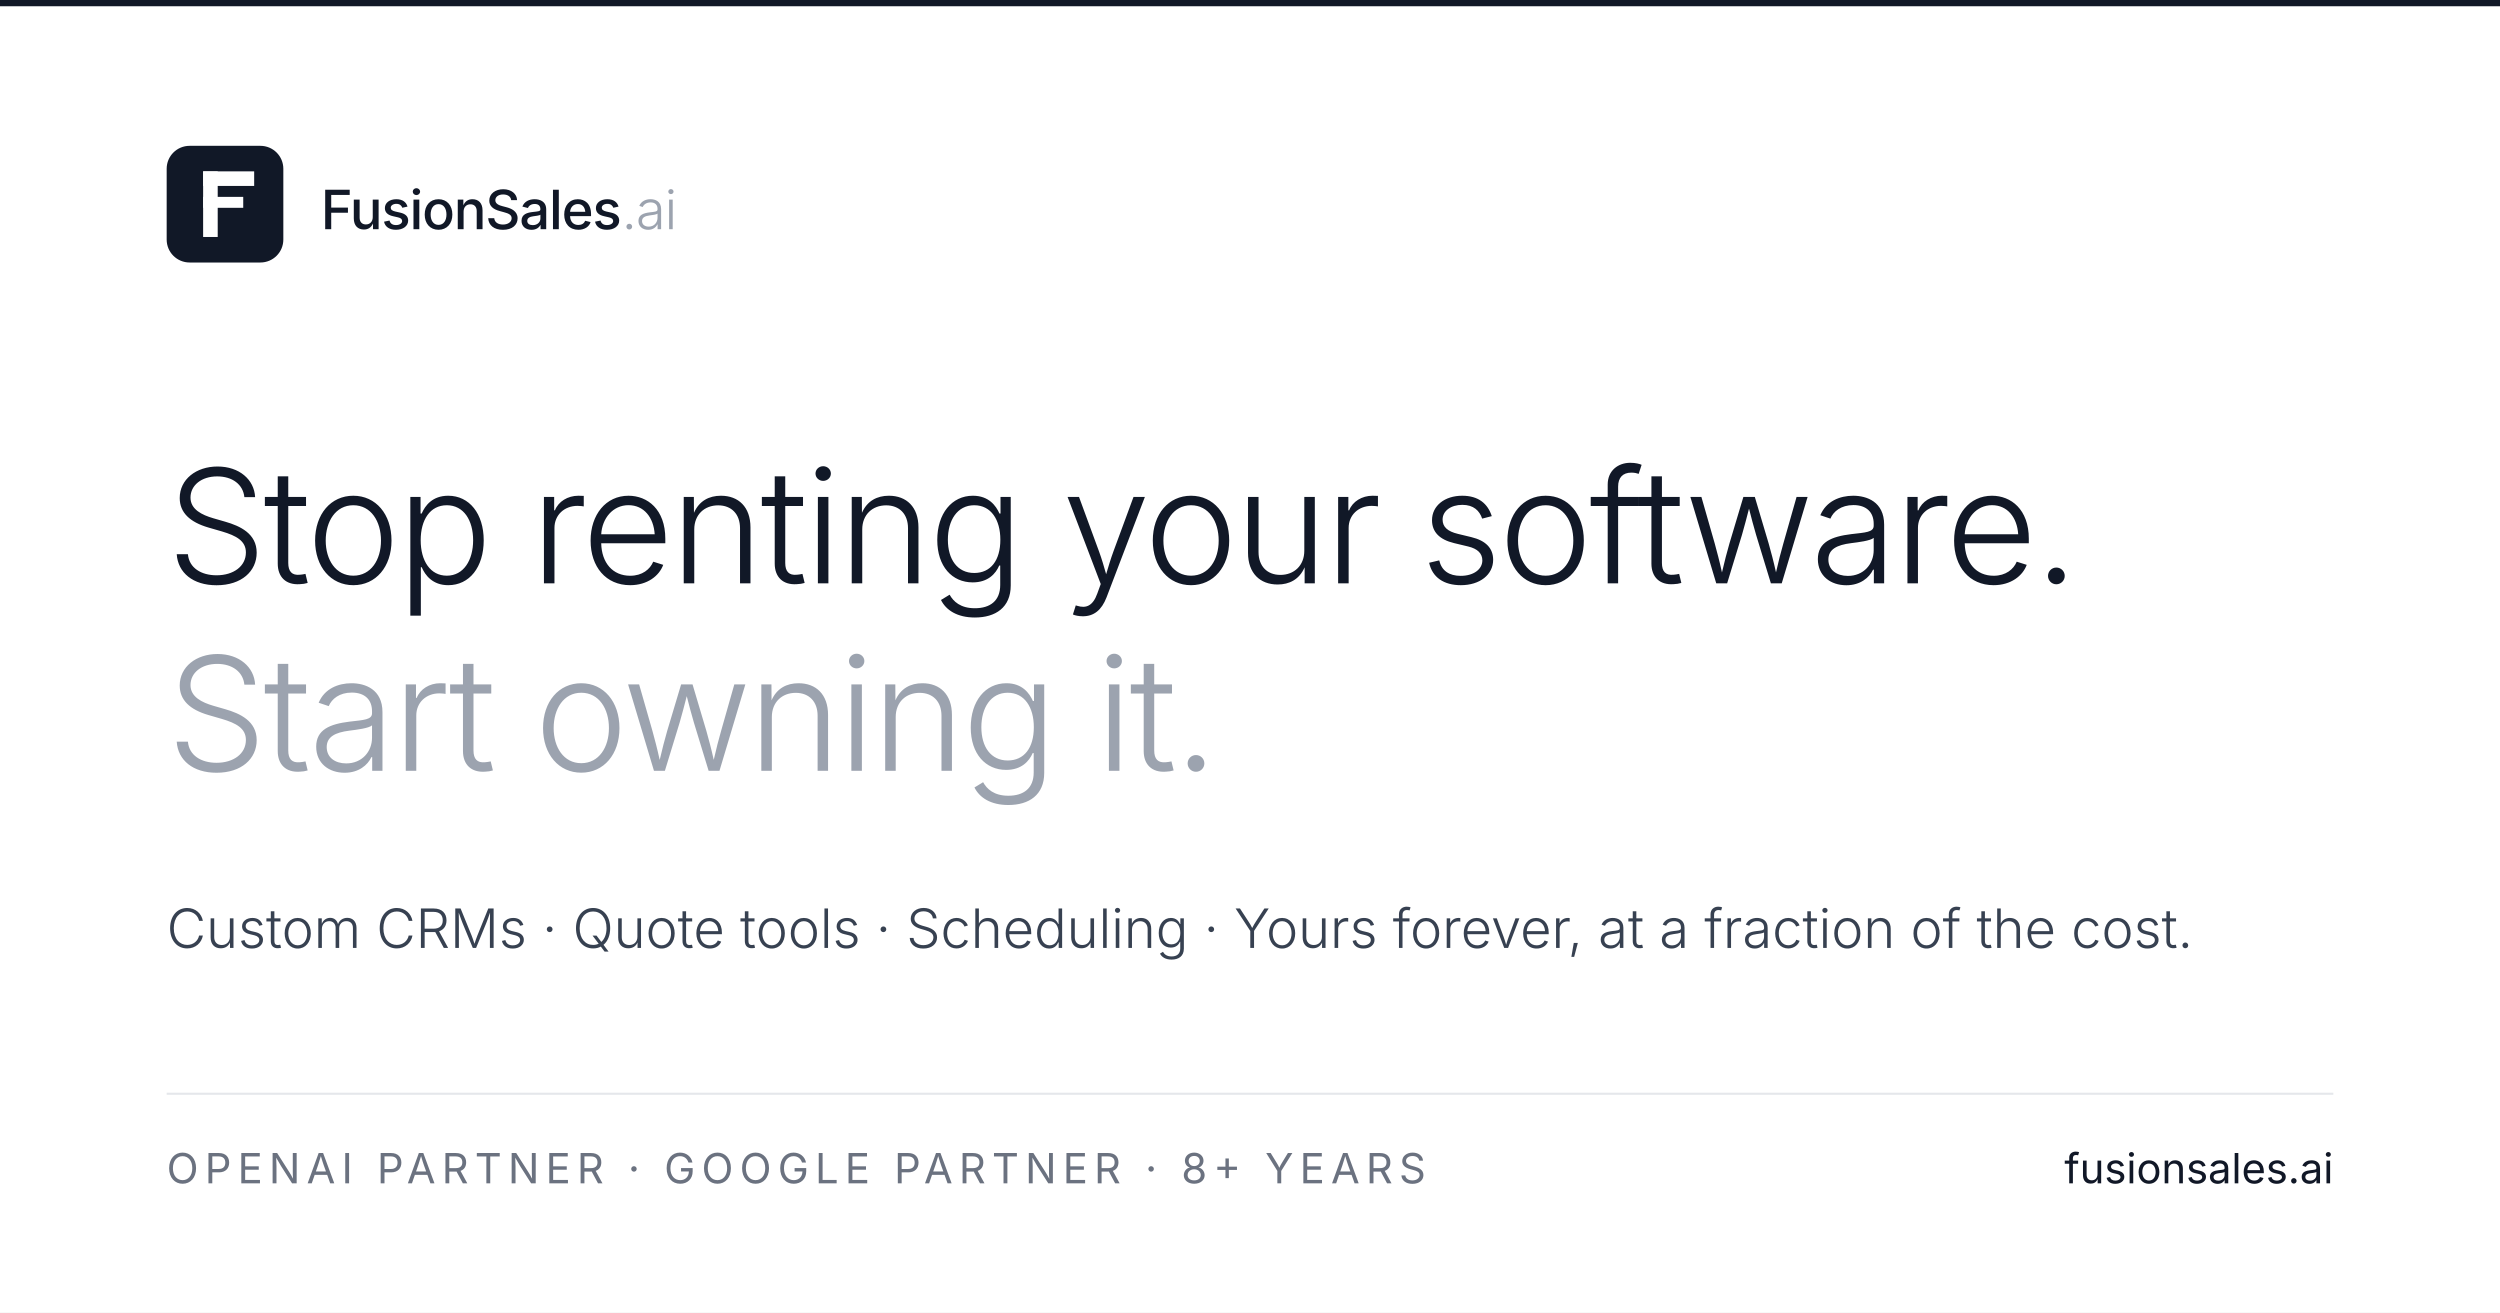
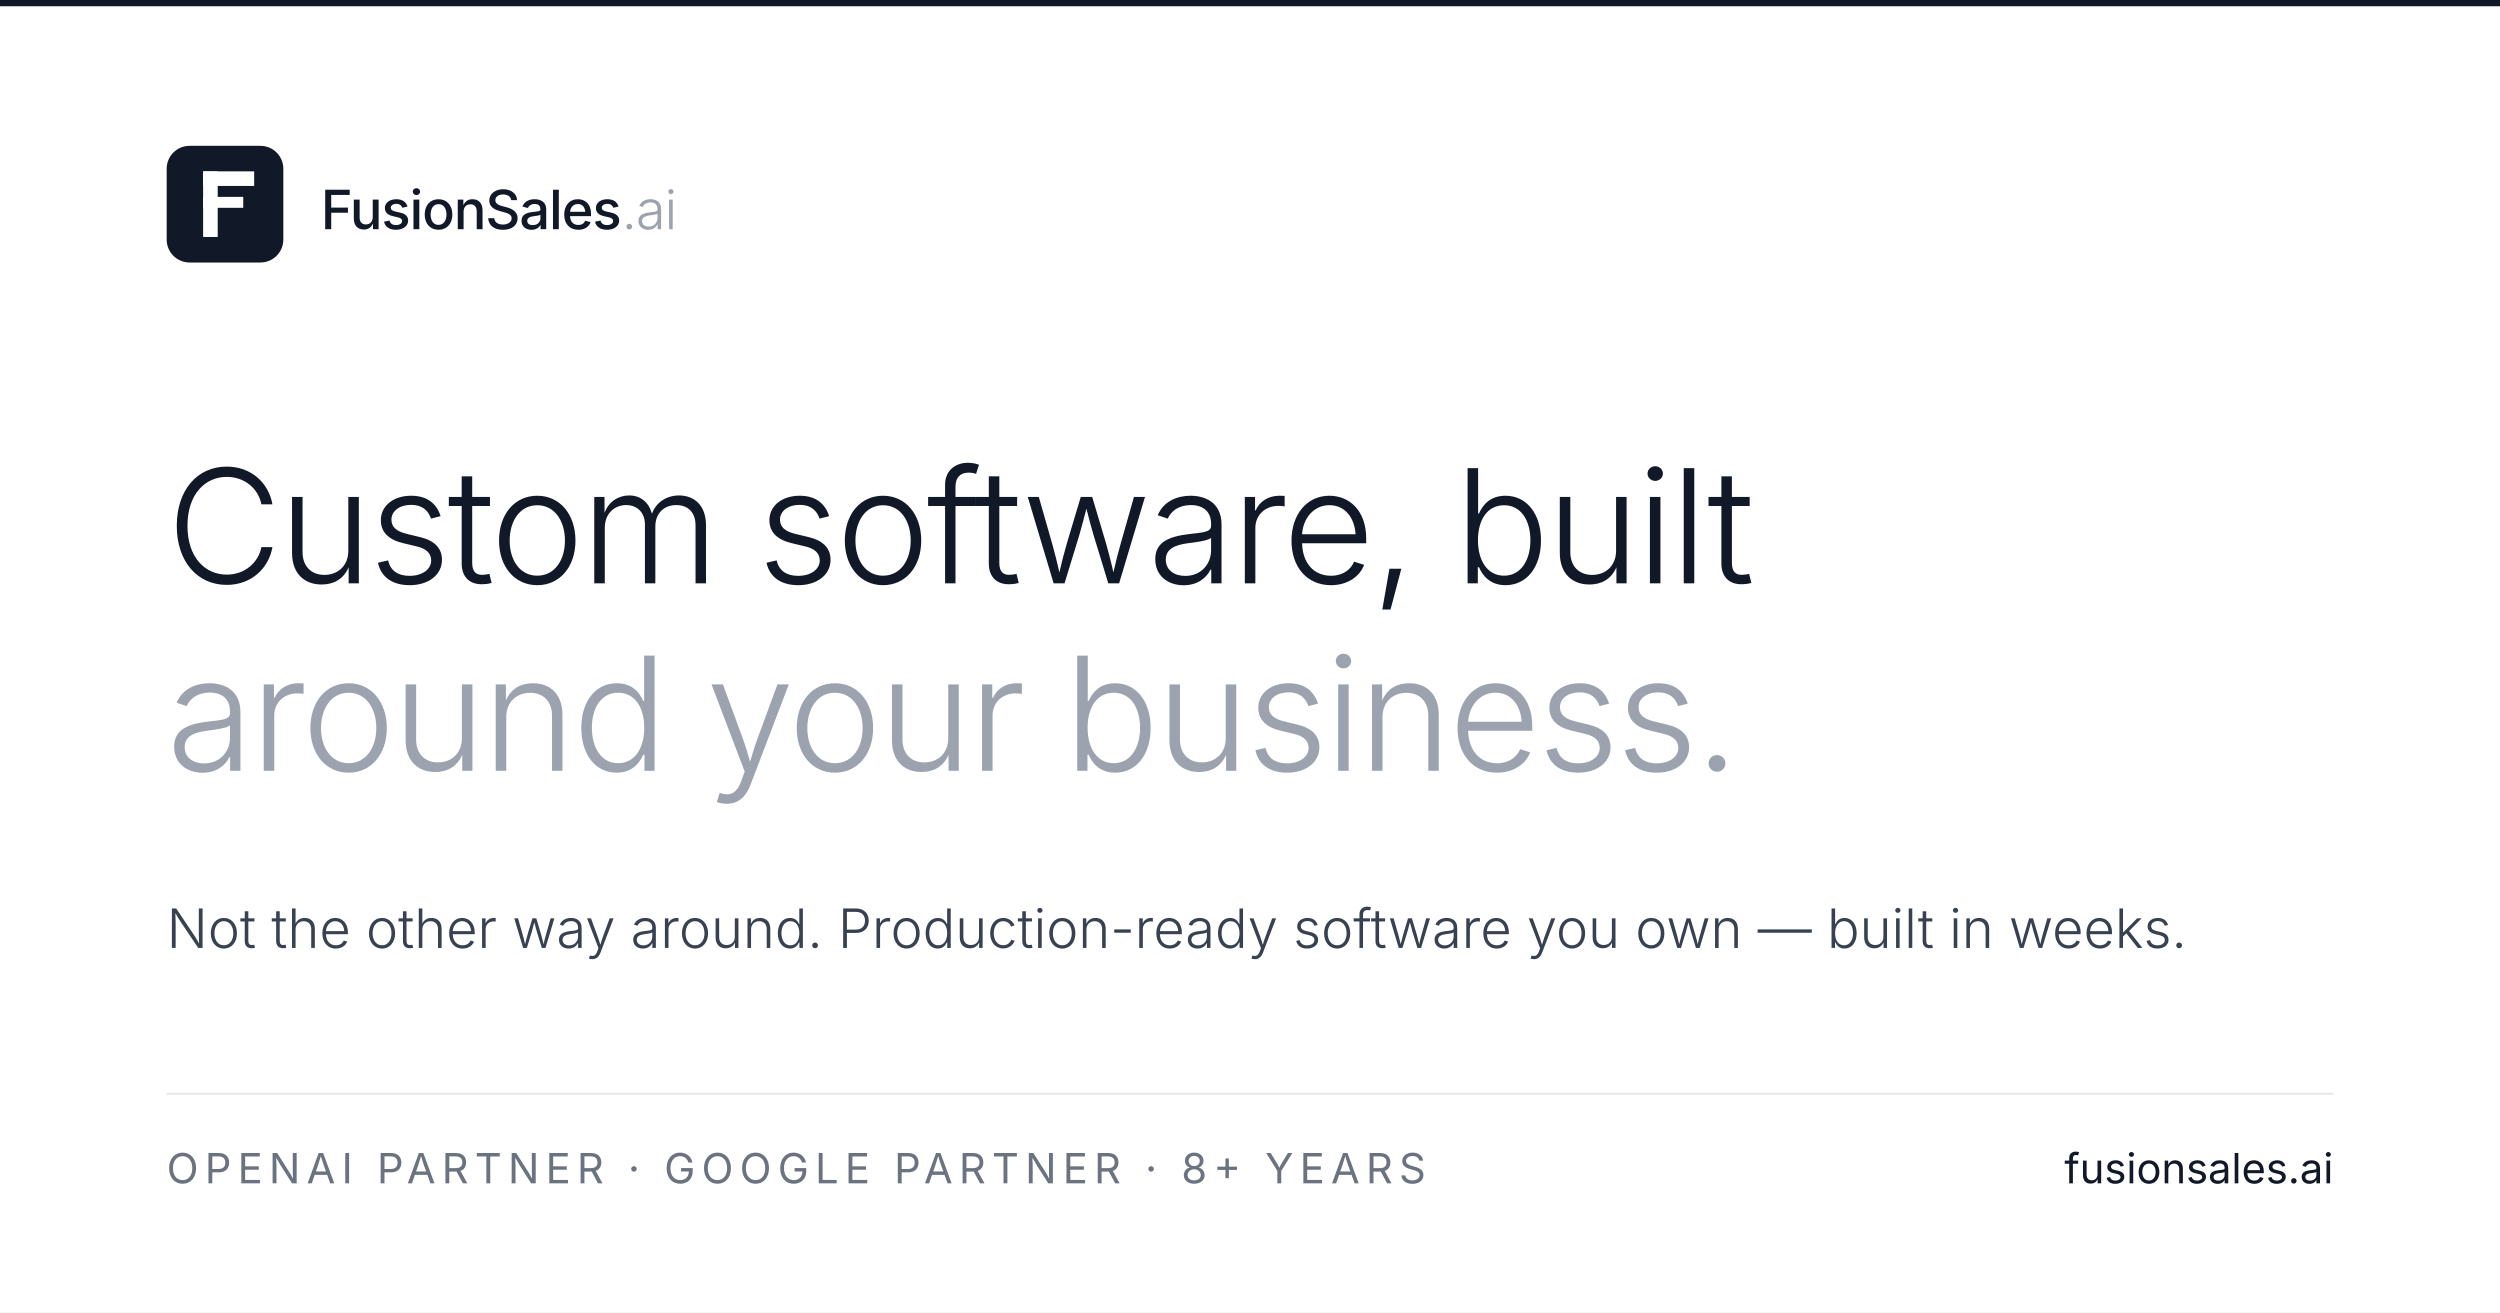
<svg xmlns="http://www.w3.org/2000/svg" viewBox="0 0 1200 630" width="1200" height="630">
  <rect width="1200" height="630" fill="#ffffff" />
  <rect x="0" y="0" width="1200" height="3" fill="#111827" />
  <g transform="translate(80, 70)">
    <rect width="56" height="56" rx="11" fill="#111827" />
    <rect x="17.5" y="12.25" width="7" height="31.5" fill="white" />
    <rect x="17.5" y="12.25" width="24.5" height="7" fill="white" />
    <rect x="17.5" y="24.5" width="19.25" height="5.25" fill="white" />
    <text x="74" y="40" font-family="Inter, system-ui, -apple-system, sans-serif" font-size="26" font-weight="500" letter-spacing="-0.5" fill="#111827">FusionSales<tspan fill="#9ca3af" font-weight="300">.ai</tspan>
    </text>
  </g>
  <text x="80" y="280" font-family="Inter, system-ui, -apple-system, sans-serif" font-size="76" font-weight="300" fill="#111827" letter-spacing="-1.5">
-     Stop renting your software.
+     Custom software, built
  </text>
  <text x="80" y="370" font-family="Inter, system-ui, -apple-system, sans-serif" font-size="76" font-weight="300" fill="#9ca3af" letter-spacing="-1.5">
-     Start owning it.
+     around your business.
  </text>
  <text x="80" y="455" font-family="Inter, system-ui, -apple-system, sans-serif" font-size="26" font-weight="300" fill="#374151">
-     Custom CRMs · Quote tools · Scheduling · Yours forever, at a fraction of the cost.
+     Not the other way around. Production-ready software you own — built in weeks.
  </text>
  <line x1="80" y1="525" x2="1120" y2="525" stroke="#e5e7eb" stroke-width="1" />
  <text x="80" y="568" font-family="Inter, system-ui, -apple-system, sans-serif" font-size="20" font-weight="400" fill="#6b7280" letter-spacing="3">
    OPENAI PARTNER · GOOGLE PARTNER · 8+ YEARS
  </text>
  <text x="1120" y="568" font-family="Inter, system-ui, -apple-system, sans-serif" font-size="20" font-weight="400" fill="#111827" text-anchor="end">
    fusionsales.ai
  </text>
</svg>
